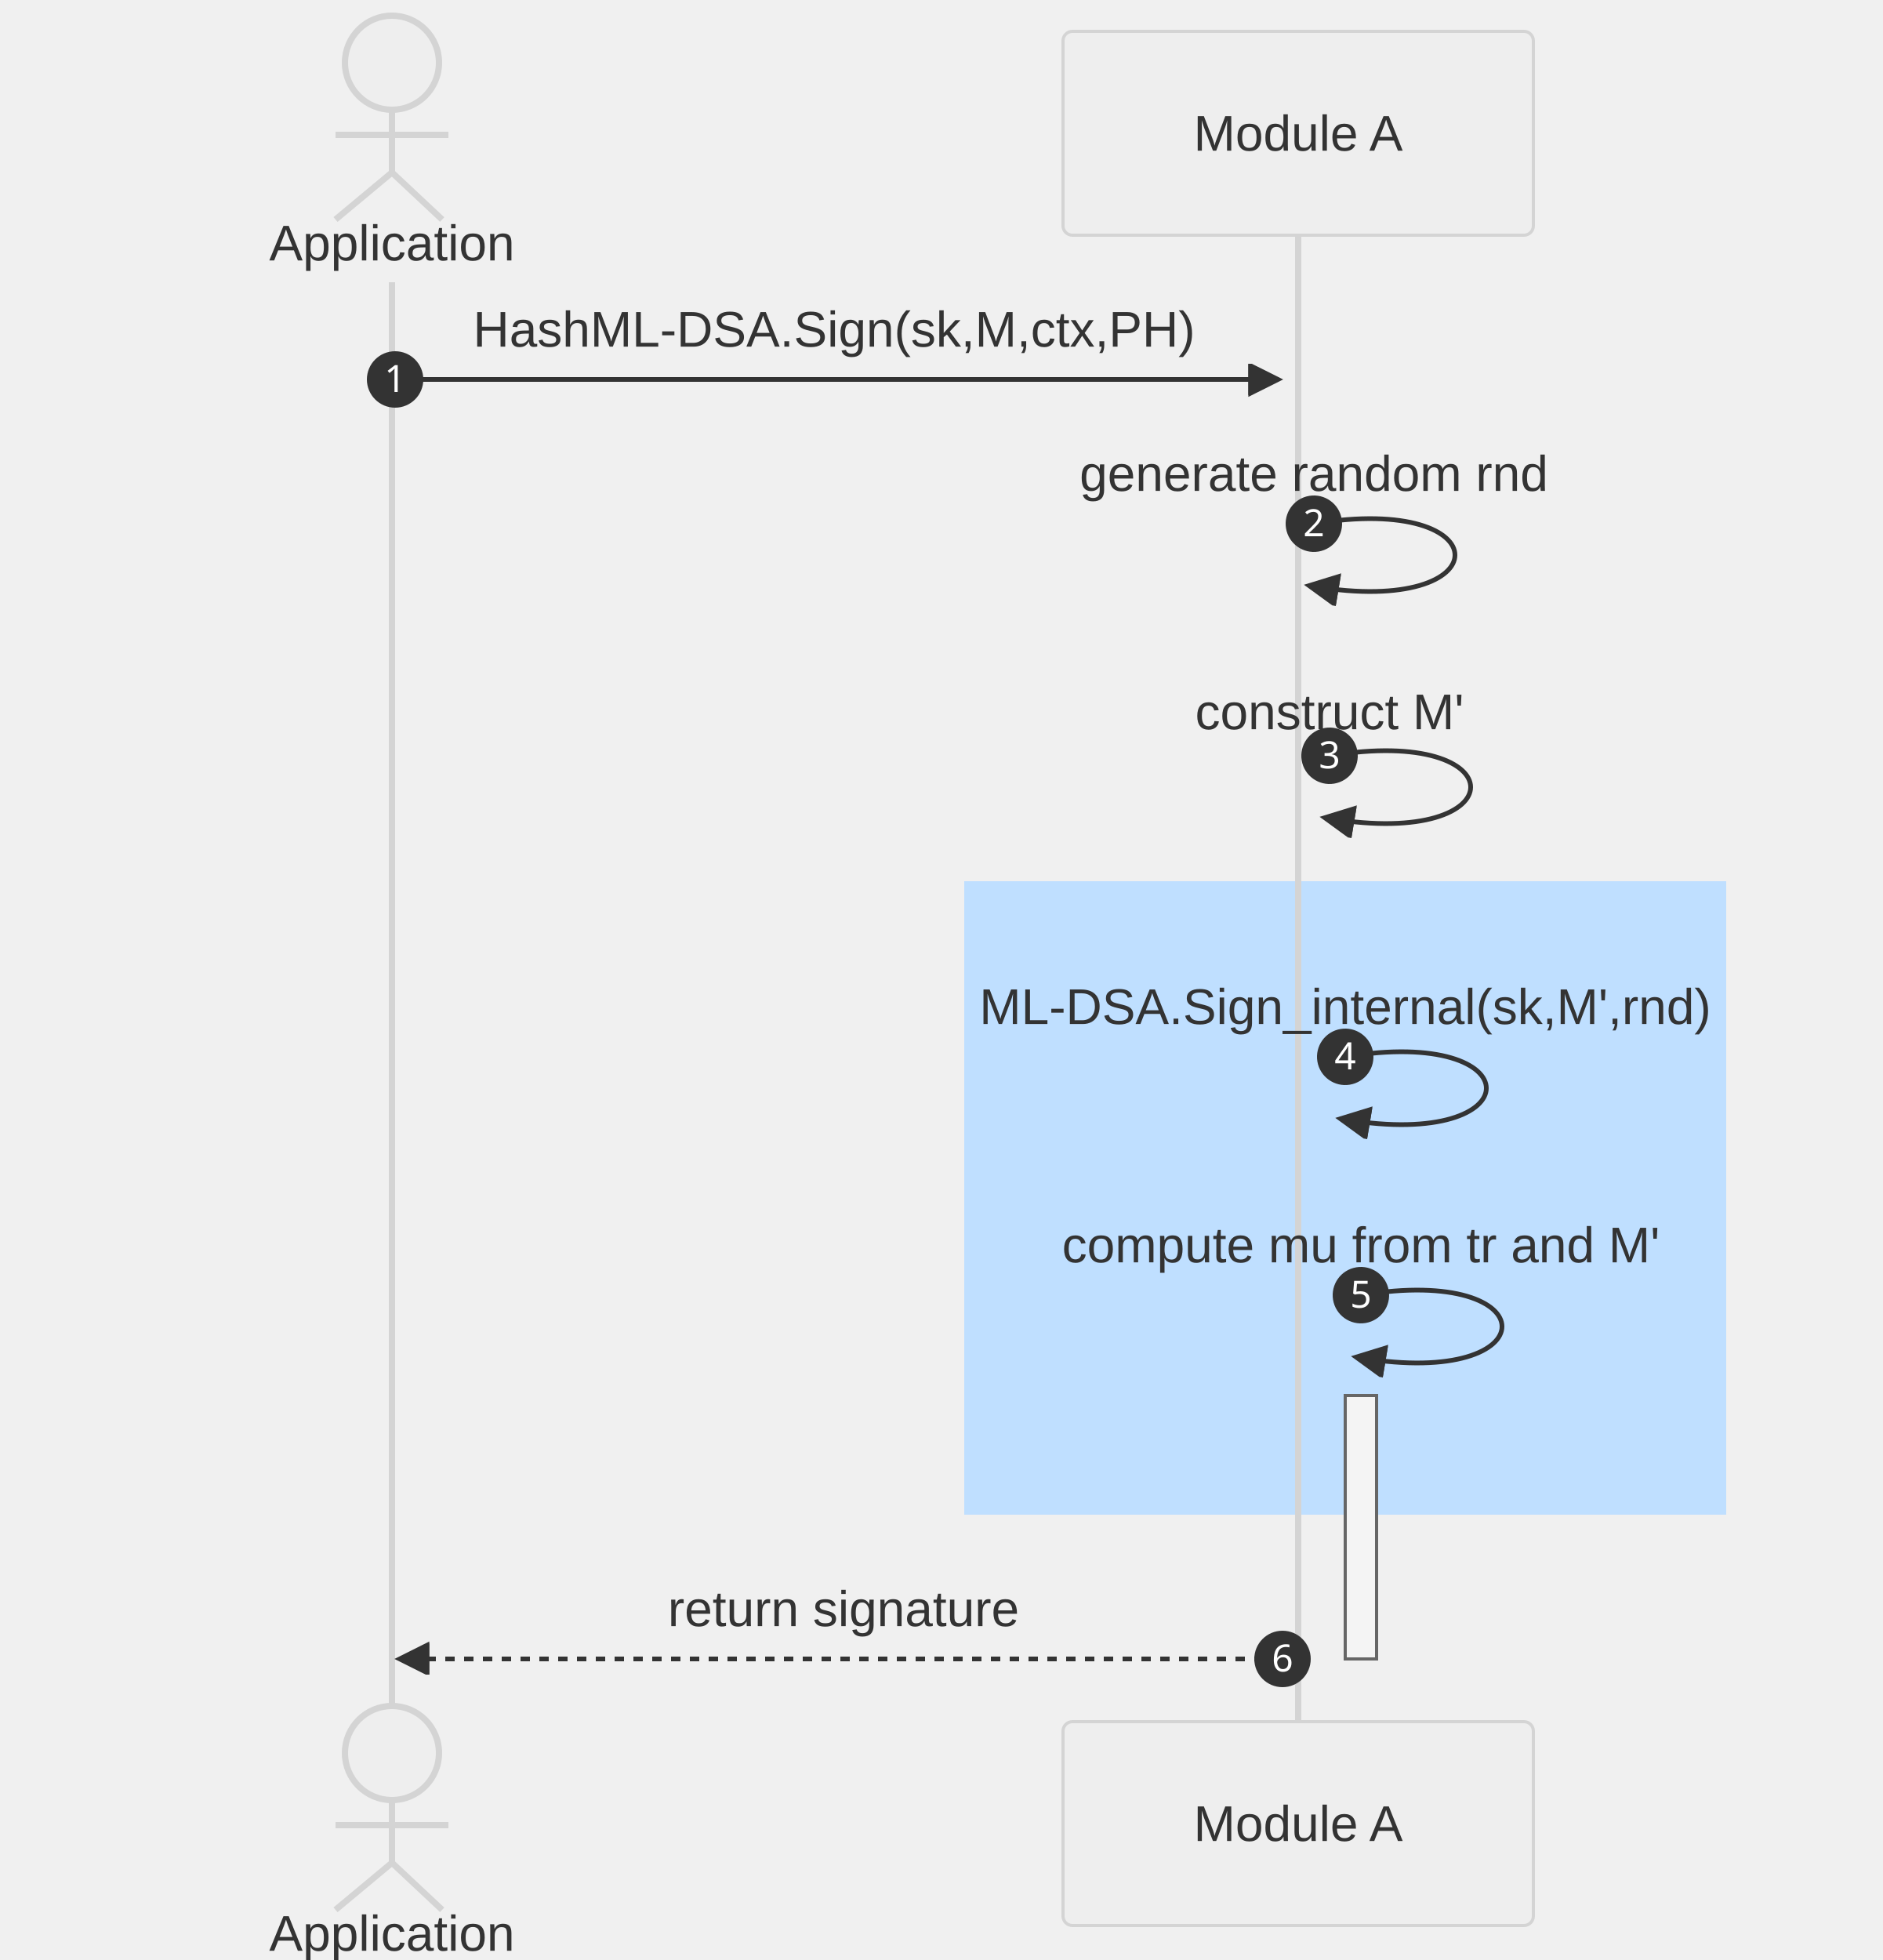
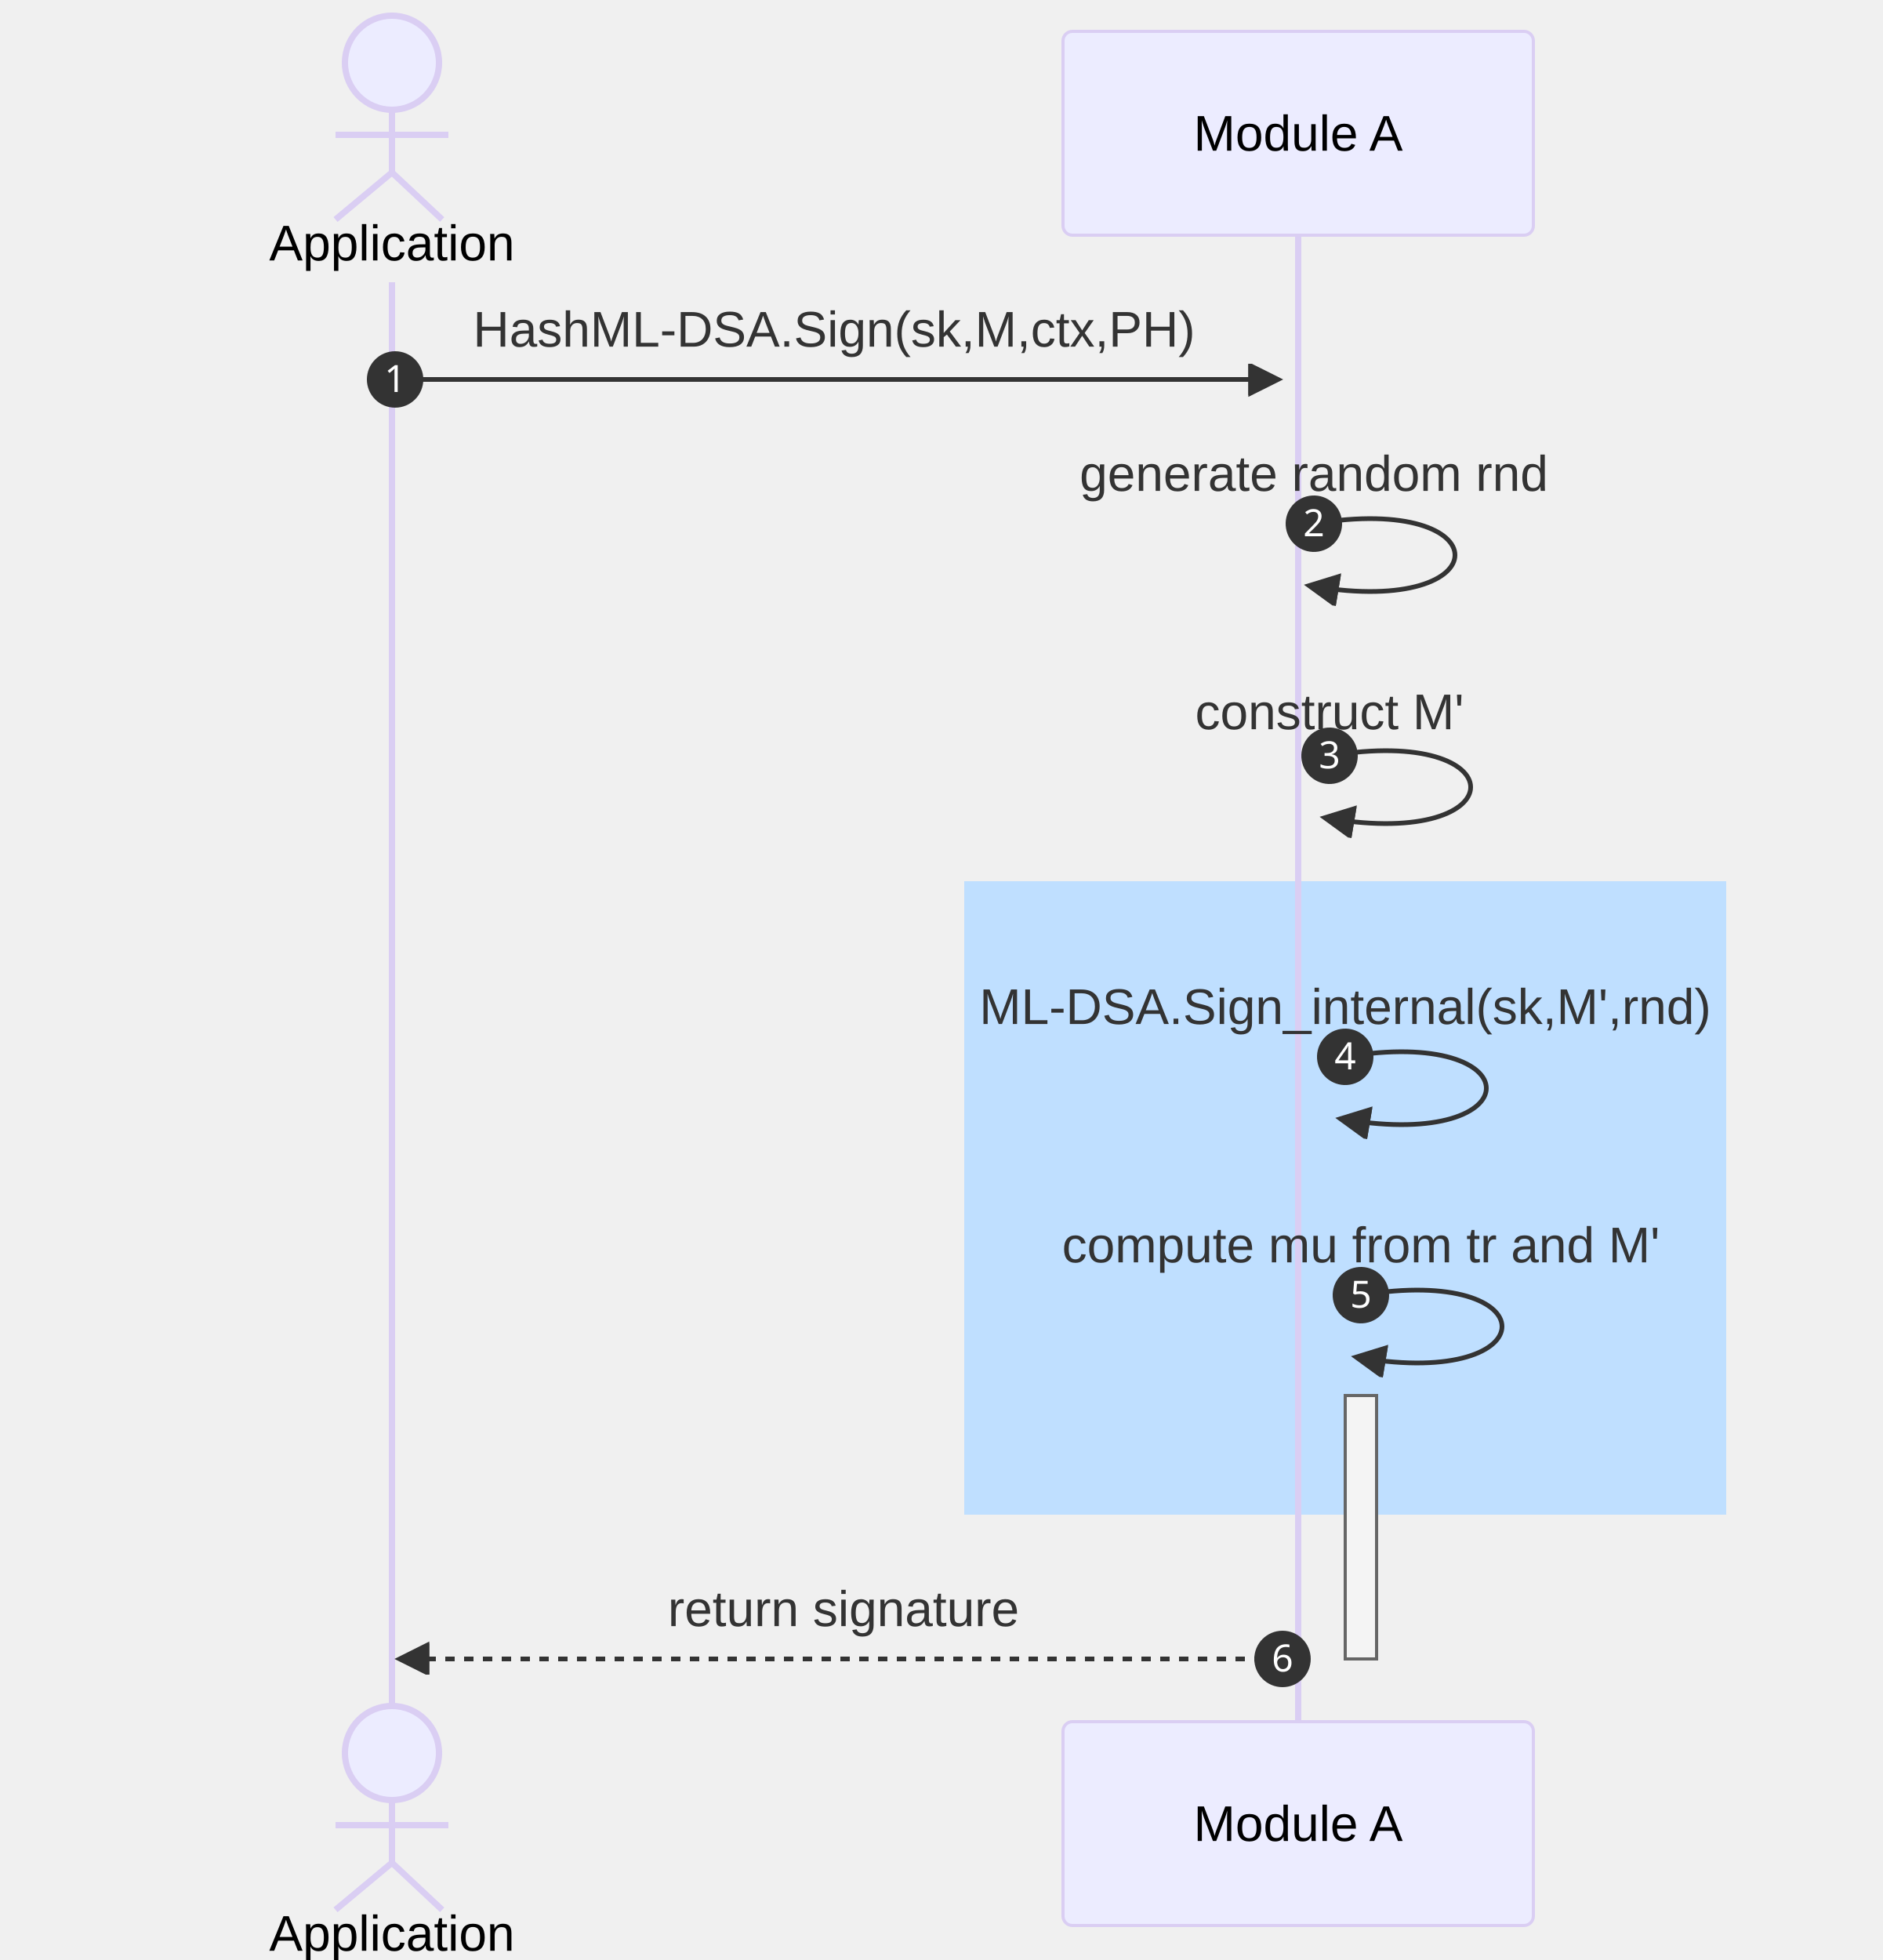
<svg xmlns="http://www.w3.org/2000/svg" aria-roledescription="sequence" role="graphics-document document" viewBox="-50 -10 600.5 625" style="max-width: 600.5px; background-color: transparent;" width="100%" id="my-svg">
  <rect class="rect" height="202" width="243" fill="rgb(191,223,255)" y="271" x="257.5" />
  <g>
    <rect class="actor actor-bottom" ry="3" rx="3" name="Module A" height="65" width="150" stroke="#666" fill="#eaeaea" y="539" x="289" />
    <text style="text-anchor: middle; font-size: 16px; font-weight: 400;" class="actor" alignment-baseline="central" dominant-baseline="central" y="571.5" x="364">
      <tspan dy="0" x="364">Module A</tspan>
    </text>
  </g>
  <g>
    <line stroke="#999" stroke-width="0.5px" class="200" y2="539" x2="364" y1="5" x1="364" id="actor1" />
    <g id="root-1">
      <rect class="actor actor-top" ry="3" rx="3" name="Module A" height="65" width="150" stroke="#666" fill="#eaeaea" y="0" x="289" />
      <text style="text-anchor: middle; font-size: 16px; font-weight: 400;" class="actor" alignment-baseline="central" dominant-baseline="central" y="32.5" x="364">
        <tspan dy="0" x="364">Module A</tspan>
      </text>
    </g>
  </g>
-   <style>#my-svg{font-family:"trebuchet ms",verdana,arial,sans-serif;font-size:16px;fill:#000000;}#my-svg .error-icon{fill:#552222;}#my-svg .error-text{fill:#552222;stroke:#552222;}#my-svg .edge-thickness-normal{stroke-width:2px;}#my-svg .edge-thickness-thick{stroke-width:3.5px;}#my-svg .edge-pattern-solid{stroke-dasharray:0;}#my-svg .edge-pattern-dashed{stroke-dasharray:3;}#my-svg .edge-pattern-dotted{stroke-dasharray:2;}#my-svg .marker{fill:#666;stroke:#666;}#my-svg .marker.cross{stroke:#666;}#my-svg svg{font-family:"trebuchet ms",verdana,arial,sans-serif;font-size:16px;}#my-svg .actor{stroke:hsl(0, 0%, 83%);fill:#eee;}#my-svg text.actor&gt;tspan{fill:#333;stroke:none;}#my-svg .actor-line{stroke:#666;}#my-svg .messageLine0{stroke-width:1.5;stroke-dasharray:none;stroke:#333;}#my-svg .messageLine1{stroke-width:1.5;stroke-dasharray:2,2;stroke:#333;}#my-svg #arrowhead path{fill:#333;stroke:#333;}#my-svg .sequenceNumber{fill:white;}#my-svg #sequencenumber{fill:#333;}#my-svg #crosshead path{fill:#333;stroke:#333;}#my-svg .messageText{fill:#333;stroke:none;}#my-svg .labelBox{stroke:hsl(0, 0%, 83%);fill:#eee;}#my-svg .labelText,#my-svg .labelText&gt;tspan{fill:#333;stroke:none;}#my-svg .loopText,#my-svg .loopText&gt;tspan{fill:#333;stroke:none;}#my-svg .loopLine{stroke-width:2px;stroke-dasharray:2,2;stroke:hsl(0, 0%, 83%);fill:hsl(0, 0%, 83%);}#my-svg .note{stroke:#999;fill:#666;}#my-svg .noteText,#my-svg .noteText&gt;tspan{fill:#fff;stroke:none;}#my-svg .activation0{fill:#f4f4f4;stroke:#666;}#my-svg .activation1{fill:#f4f4f4;stroke:#666;}#my-svg .activation2{fill:#f4f4f4;stroke:#666;}#my-svg .actorPopupMenu{position:absolute;}#my-svg .actorPopupMenuPanel{position:absolute;fill:#eee;box-shadow:0px 8px 16px 0px rgba(0,0,0,0.2);filter:drop-shadow(3px 5px 2px rgb(0 0 0 / 0.4));}#my-svg .actor-man line{stroke:hsl(0, 0%, 83%);fill:#eee;}#my-svg .actor-man circle,#my-svg line{stroke:hsl(0, 0%, 83%);fill:#eee;stroke-width:2px;}#my-svg :root{--mermaid-font-family:"trebuchet ms",verdana,arial,sans-serif;}</style>
+   <style>#my-svg{font-family:"trebuchet ms",verdana,arial,sans-serif;font-size:16px;fill:#333;}#my-svg .error-icon{fill:#552222;}#my-svg .error-text{fill:#552222;stroke:#552222;}#my-svg .edge-thickness-normal{stroke-width:2px;}#my-svg .edge-thickness-thick{stroke-width:3.5px;}#my-svg .edge-pattern-solid{stroke-dasharray:0;}#my-svg .edge-pattern-dashed{stroke-dasharray:3;}#my-svg .edge-pattern-dotted{stroke-dasharray:2;}#my-svg .marker{fill:#333333;stroke:#333333;}#my-svg .marker.cross{stroke:#333333;}#my-svg svg{font-family:"trebuchet ms",verdana,arial,sans-serif;font-size:16px;}#my-svg .actor{stroke:hsl(259.626, 59.777%, 87.902%);fill:#ECECFF;}#my-svg text.actor&gt;tspan{fill:black;stroke:none;}#my-svg .actor-line{stroke:grey;}#my-svg .messageLine0{stroke-width:1.5;stroke-dasharray:none;stroke:#333;}#my-svg .messageLine1{stroke-width:1.5;stroke-dasharray:2,2;stroke:#333;}#my-svg #arrowhead path{fill:#333;stroke:#333;}#my-svg .sequenceNumber{fill:white;}#my-svg #sequencenumber{fill:#333;}#my-svg #crosshead path{fill:#333;stroke:#333;}#my-svg .messageText{fill:#333;stroke:none;}#my-svg .labelBox{stroke:hsl(259.626, 59.777%, 87.902%);fill:#ECECFF;}#my-svg .labelText,#my-svg .labelText&gt;tspan{fill:black;stroke:none;}#my-svg .loopText,#my-svg .loopText&gt;tspan{fill:black;stroke:none;}#my-svg .loopLine{stroke-width:2px;stroke-dasharray:2,2;stroke:hsl(259.626, 59.777%, 87.902%);fill:hsl(259.626, 59.777%, 87.902%);}#my-svg .note{stroke:#aaaa33;fill:#fff5ad;}#my-svg .noteText,#my-svg .noteText&gt;tspan{fill:black;stroke:none;}#my-svg .activation0{fill:#f4f4f4;stroke:#666;}#my-svg .activation1{fill:#f4f4f4;stroke:#666;}#my-svg .activation2{fill:#f4f4f4;stroke:#666;}#my-svg .actorPopupMenu{position:absolute;}#my-svg .actorPopupMenuPanel{position:absolute;fill:#ECECFF;box-shadow:0px 8px 16px 0px rgba(0,0,0,0.2);filter:drop-shadow(3px 5px 2px rgb(0 0 0 / 0.4));}#my-svg .actor-man line{stroke:hsl(259.626, 59.777%, 87.902%);fill:#ECECFF;}#my-svg .actor-man circle,#my-svg line{stroke:hsl(259.626, 59.777%, 87.902%);fill:#ECECFF;stroke-width:2px;}#my-svg :root{--mermaid-font-family:"trebuchet ms",verdana,arial,sans-serif;}</style>
  <g />
  <defs>
    <symbol height="24" width="24" id="computer">
      <path d="M2 2v13h20v-13h-20zm18 11h-16v-9h16v9zm-10.228 6l.466-1h3.524l.467 1h-4.457zm14.228 3h-24l2-6h2.104l-1.33 4h18.45l-1.297-4h2.073l2 6zm-5-10h-14v-7h14v7z" transform="scale(.5)" />
    </symbol>
  </defs>
  <defs>
    <symbol clip-rule="evenodd" fill-rule="evenodd" id="database">
      <path d="M12.258.001l.256.004.255.005.253.008.251.01.249.012.247.015.246.016.242.019.241.02.239.023.236.024.233.027.231.028.229.031.225.032.223.034.22.036.217.038.214.04.211.041.208.043.205.045.201.046.198.048.194.05.191.051.187.053.183.054.18.056.175.057.172.059.168.06.163.061.16.063.155.064.15.066.074.033.073.033.071.034.07.034.069.035.068.035.067.035.066.035.064.036.064.036.062.036.06.036.06.037.058.037.058.037.055.038.055.038.053.038.052.038.051.039.05.039.048.039.047.039.045.04.044.04.043.04.041.04.04.041.039.041.037.041.036.041.034.041.033.042.032.042.03.042.029.042.027.042.026.043.024.043.023.043.021.043.02.043.018.044.017.043.015.044.013.044.012.044.011.045.009.044.007.045.006.045.004.045.002.045.001.045v17l-.001.045-.002.045-.004.045-.006.045-.007.045-.009.044-.011.045-.012.044-.013.044-.015.044-.017.043-.018.044-.02.043-.021.043-.023.043-.024.043-.026.043-.027.042-.029.042-.03.042-.032.042-.033.042-.034.041-.036.041-.037.041-.039.041-.04.041-.041.04-.043.04-.044.04-.045.04-.047.039-.048.039-.05.039-.051.039-.052.038-.053.038-.055.038-.055.038-.058.037-.058.037-.06.037-.06.036-.062.036-.064.036-.064.036-.066.035-.067.035-.068.035-.069.035-.07.034-.071.034-.073.033-.074.033-.15.066-.155.064-.16.063-.163.061-.168.06-.172.059-.175.057-.18.056-.183.054-.187.053-.191.051-.194.05-.198.048-.201.046-.205.045-.208.043-.211.041-.214.04-.217.038-.22.036-.223.034-.225.032-.229.031-.231.028-.233.027-.236.024-.239.023-.241.02-.242.019-.246.016-.247.015-.249.012-.251.01-.253.008-.255.005-.256.004-.258.001-.258-.001-.256-.004-.255-.005-.253-.008-.251-.01-.249-.012-.247-.015-.245-.016-.243-.019-.241-.02-.238-.023-.236-.024-.234-.027-.231-.028-.228-.031-.226-.032-.223-.034-.22-.036-.217-.038-.214-.04-.211-.041-.208-.043-.204-.045-.201-.046-.198-.048-.195-.05-.19-.051-.187-.053-.184-.054-.179-.056-.176-.057-.172-.059-.167-.06-.164-.061-.159-.063-.155-.064-.151-.066-.074-.033-.072-.033-.072-.034-.07-.034-.069-.035-.068-.035-.067-.035-.066-.035-.064-.036-.063-.036-.062-.036-.061-.036-.06-.037-.058-.037-.057-.037-.056-.038-.055-.038-.053-.038-.052-.038-.051-.039-.049-.039-.049-.039-.046-.039-.046-.04-.044-.04-.043-.04-.041-.04-.04-.041-.039-.041-.037-.041-.036-.041-.034-.041-.033-.042-.032-.042-.03-.042-.029-.042-.027-.042-.026-.043-.024-.043-.023-.043-.021-.043-.02-.043-.018-.044-.017-.043-.015-.044-.013-.044-.012-.044-.011-.045-.009-.044-.007-.045-.006-.045-.004-.045-.002-.045-.001-.045v-17l.001-.045.002-.045.004-.045.006-.045.007-.045.009-.044.011-.045.012-.044.013-.044.015-.044.017-.043.018-.044.02-.043.021-.043.023-.043.024-.043.026-.043.027-.042.029-.042.03-.042.032-.042.033-.042.034-.041.036-.041.037-.041.039-.041.04-.041.041-.04.043-.04.044-.04.046-.04.046-.039.049-.039.049-.039.051-.039.052-.038.053-.038.055-.038.056-.038.057-.037.058-.037.06-.037.061-.036.062-.036.063-.036.064-.036.066-.035.067-.035.068-.035.069-.035.07-.034.072-.034.072-.033.074-.033.151-.066.155-.064.159-.063.164-.061.167-.06.172-.059.176-.057.179-.056.184-.054.187-.053.19-.051.195-.05.198-.048.201-.046.204-.045.208-.043.211-.041.214-.04.217-.038.22-.036.223-.034.226-.032.228-.031.231-.028.234-.027.236-.024.238-.023.241-.02.243-.019.245-.016.247-.015.249-.012.251-.01.253-.008.255-.005.256-.004.258-.001.258.001zm-9.258 20.499v.01l.001.021.003.021.004.022.005.021.006.022.007.022.009.023.01.022.011.023.012.023.013.023.015.023.016.024.017.023.018.024.019.024.021.024.022.025.023.024.024.025.052.049.056.05.061.051.066.051.07.051.075.051.079.052.084.052.088.052.092.052.097.052.102.051.105.052.11.052.114.051.119.051.123.051.127.05.131.05.135.05.139.048.144.049.147.047.152.047.155.047.16.045.163.045.167.043.171.043.176.041.178.041.183.039.187.039.19.037.194.035.197.035.202.033.204.031.209.03.212.029.216.027.219.025.222.024.226.021.23.02.233.018.236.016.24.015.243.012.246.01.249.008.253.005.256.004.259.001.26-.001.257-.004.254-.005.25-.008.247-.011.244-.012.241-.014.237-.016.233-.018.231-.021.226-.021.224-.024.22-.026.216-.027.212-.028.21-.031.205-.031.202-.034.198-.034.194-.036.191-.037.187-.039.183-.04.179-.04.175-.042.172-.043.168-.044.163-.045.16-.046.155-.046.152-.047.148-.048.143-.049.139-.049.136-.05.131-.05.126-.05.123-.051.118-.052.114-.051.11-.052.106-.052.101-.052.096-.052.092-.052.088-.053.083-.051.079-.052.074-.052.07-.051.065-.051.06-.051.056-.05.051-.05.023-.024.023-.025.021-.024.02-.024.019-.024.018-.024.017-.024.015-.023.014-.024.013-.023.012-.023.01-.023.01-.022.008-.022.006-.022.006-.022.004-.022.004-.021.001-.021.001-.021v-4.127l-.077.055-.08.053-.083.054-.085.053-.087.052-.09.052-.093.051-.095.05-.097.05-.1.049-.102.049-.105.048-.106.047-.109.047-.111.046-.114.045-.115.045-.118.044-.12.043-.122.042-.124.042-.126.041-.128.04-.13.04-.132.038-.134.038-.135.037-.138.037-.139.035-.142.035-.143.034-.144.033-.147.032-.148.031-.15.03-.151.03-.153.029-.154.027-.156.027-.158.026-.159.025-.161.024-.162.023-.163.022-.165.021-.166.02-.167.019-.169.018-.169.017-.171.016-.173.015-.173.014-.175.013-.175.012-.177.011-.178.01-.179.008-.179.008-.181.006-.182.005-.182.004-.184.003-.184.002h-.37l-.184-.002-.184-.003-.182-.004-.182-.005-.181-.006-.179-.008-.179-.008-.178-.01-.176-.011-.176-.012-.175-.013-.173-.014-.172-.015-.171-.016-.17-.017-.169-.018-.167-.019-.166-.02-.165-.021-.163-.022-.162-.023-.161-.024-.159-.025-.157-.026-.156-.027-.155-.027-.153-.029-.151-.03-.15-.03-.148-.031-.146-.032-.145-.033-.143-.034-.141-.035-.14-.035-.137-.037-.136-.037-.134-.038-.132-.038-.13-.04-.128-.04-.126-.041-.124-.042-.122-.042-.12-.044-.117-.043-.116-.045-.113-.045-.112-.046-.109-.047-.106-.047-.105-.048-.102-.049-.1-.049-.097-.05-.095-.05-.093-.052-.09-.051-.087-.052-.085-.053-.083-.054-.08-.054-.077-.054v4.127zm0-5.654v.011l.001.021.003.021.004.021.005.022.006.022.007.022.009.022.01.022.011.023.012.023.013.023.015.024.016.023.017.024.018.024.019.024.021.024.022.024.023.025.024.024.052.05.056.05.061.05.066.051.07.051.075.052.079.051.084.052.088.052.092.052.097.052.102.052.105.052.11.051.114.051.119.052.123.05.127.051.131.05.135.049.139.049.144.048.147.048.152.047.155.046.16.045.163.045.167.044.171.042.176.042.178.04.183.04.187.038.19.037.194.036.197.034.202.033.204.032.209.03.212.028.216.027.219.025.222.024.226.022.23.02.233.018.236.016.24.014.243.012.246.01.249.008.253.006.256.003.259.001.26-.001.257-.003.254-.006.25-.008.247-.01.244-.012.241-.015.237-.016.233-.018.231-.02.226-.022.224-.024.22-.025.216-.027.212-.029.21-.03.205-.032.202-.033.198-.035.194-.036.191-.037.187-.039.183-.039.179-.041.175-.042.172-.043.168-.044.163-.045.16-.045.155-.047.152-.047.148-.048.143-.048.139-.05.136-.049.131-.05.126-.051.123-.051.118-.051.114-.052.11-.052.106-.052.101-.052.096-.052.092-.052.088-.052.083-.052.079-.052.074-.051.07-.052.065-.051.06-.05.056-.051.051-.049.023-.025.023-.024.021-.025.02-.024.019-.024.018-.024.017-.024.015-.023.014-.023.013-.024.012-.022.01-.023.01-.023.008-.022.006-.022.006-.022.004-.021.004-.022.001-.021.001-.021v-4.139l-.077.054-.08.054-.083.054-.085.052-.087.053-.09.051-.093.051-.095.051-.097.05-.1.049-.102.049-.105.048-.106.047-.109.047-.111.046-.114.045-.115.044-.118.044-.12.044-.122.042-.124.042-.126.041-.128.04-.13.039-.132.039-.134.038-.135.037-.138.036-.139.036-.142.035-.143.033-.144.033-.147.033-.148.031-.15.03-.151.03-.153.028-.154.028-.156.027-.158.026-.159.025-.161.024-.162.023-.163.022-.165.021-.166.02-.167.019-.169.018-.169.017-.171.016-.173.015-.173.014-.175.013-.175.012-.177.011-.178.009-.179.009-.179.007-.181.007-.182.005-.182.004-.184.003-.184.002h-.37l-.184-.002-.184-.003-.182-.004-.182-.005-.181-.007-.179-.007-.179-.009-.178-.009-.176-.011-.176-.012-.175-.013-.173-.014-.172-.015-.171-.016-.17-.017-.169-.018-.167-.019-.166-.02-.165-.021-.163-.022-.162-.023-.161-.024-.159-.025-.157-.026-.156-.027-.155-.028-.153-.028-.151-.03-.15-.03-.148-.031-.146-.033-.145-.033-.143-.033-.141-.035-.14-.036-.137-.036-.136-.037-.134-.038-.132-.039-.13-.039-.128-.04-.126-.041-.124-.042-.122-.043-.12-.043-.117-.044-.116-.044-.113-.046-.112-.046-.109-.046-.106-.047-.105-.048-.102-.049-.1-.049-.097-.05-.095-.051-.093-.051-.09-.051-.087-.053-.085-.052-.083-.054-.08-.054-.077-.054v4.139zm0-5.666v.011l.001.02.003.022.004.021.005.022.006.021.007.022.009.023.01.022.011.023.012.023.013.023.015.023.016.024.017.024.018.023.019.024.021.025.022.024.023.024.024.025.052.05.056.05.061.05.066.051.07.051.075.052.079.051.084.052.088.052.092.052.097.052.102.052.105.051.11.052.114.051.119.051.123.051.127.05.131.05.135.05.139.049.144.048.147.048.152.047.155.046.16.045.163.045.167.043.171.043.176.042.178.04.183.04.187.038.19.037.194.036.197.034.202.033.204.032.209.03.212.028.216.027.219.025.222.024.226.021.23.02.233.018.236.017.24.014.243.012.246.01.249.008.253.006.256.003.259.001.26-.001.257-.003.254-.006.25-.008.247-.01.244-.013.241-.014.237-.016.233-.018.231-.02.226-.022.224-.024.22-.025.216-.027.212-.029.21-.03.205-.032.202-.033.198-.035.194-.036.191-.037.187-.039.183-.039.179-.041.175-.042.172-.043.168-.044.163-.045.16-.045.155-.047.152-.047.148-.048.143-.049.139-.049.136-.049.131-.051.126-.05.123-.051.118-.052.114-.051.11-.052.106-.052.101-.052.096-.052.092-.052.088-.052.083-.052.079-.052.074-.052.07-.051.065-.051.06-.051.056-.05.051-.049.023-.025.023-.025.021-.024.02-.024.019-.024.018-.024.017-.024.015-.023.014-.024.013-.023.012-.023.01-.022.01-.023.008-.022.006-.022.006-.022.004-.022.004-.021.001-.021.001-.021v-4.153l-.077.054-.08.054-.083.053-.085.053-.087.053-.09.051-.093.051-.095.051-.097.05-.1.049-.102.048-.105.048-.106.048-.109.046-.111.046-.114.046-.115.044-.118.044-.12.043-.122.043-.124.042-.126.041-.128.04-.13.039-.132.039-.134.038-.135.037-.138.036-.139.036-.142.034-.143.034-.144.033-.147.032-.148.032-.15.03-.151.03-.153.028-.154.028-.156.027-.158.026-.159.024-.161.024-.162.023-.163.023-.165.021-.166.02-.167.019-.169.018-.169.017-.171.016-.173.015-.173.014-.175.013-.175.012-.177.01-.178.01-.179.009-.179.007-.181.006-.182.006-.182.004-.184.003-.184.001-.185.001-.185-.001-.184-.001-.184-.003-.182-.004-.182-.006-.181-.006-.179-.007-.179-.009-.178-.01-.176-.01-.176-.012-.175-.013-.173-.014-.172-.015-.171-.016-.17-.017-.169-.018-.167-.019-.166-.02-.165-.021-.163-.023-.162-.023-.161-.024-.159-.024-.157-.026-.156-.027-.155-.028-.153-.028-.151-.03-.15-.03-.148-.032-.146-.032-.145-.033-.143-.034-.141-.034-.14-.036-.137-.036-.136-.037-.134-.038-.132-.039-.13-.039-.128-.041-.126-.041-.124-.041-.122-.043-.12-.043-.117-.044-.116-.044-.113-.046-.112-.046-.109-.046-.106-.048-.105-.048-.102-.048-.1-.05-.097-.049-.095-.051-.093-.051-.09-.052-.087-.052-.085-.053-.083-.053-.08-.054-.077-.054v4.153zm8.74-8.179l-.257.004-.254.005-.25.008-.247.011-.244.012-.241.014-.237.016-.233.018-.231.021-.226.022-.224.023-.22.026-.216.027-.212.028-.21.031-.205.032-.202.033-.198.034-.194.036-.191.038-.187.038-.183.04-.179.041-.175.042-.172.043-.168.043-.163.045-.16.046-.155.046-.152.048-.148.048-.143.048-.139.049-.136.05-.131.05-.126.051-.123.051-.118.051-.114.052-.11.052-.106.052-.101.052-.096.052-.092.052-.088.052-.083.052-.079.052-.074.051-.07.052-.065.051-.06.05-.056.05-.051.05-.023.025-.023.024-.021.024-.02.025-.019.024-.018.024-.017.023-.015.024-.014.023-.013.023-.012.023-.01.023-.01.022-.008.022-.006.023-.006.021-.004.022-.004.021-.001.021-.001.021.001.021.001.021.004.021.004.022.006.021.006.023.008.022.01.022.01.023.012.023.013.023.014.023.015.024.017.023.018.024.019.024.02.025.021.024.023.024.023.025.051.05.056.05.06.05.065.051.07.052.074.051.079.052.083.052.088.052.092.052.096.052.101.052.106.052.11.052.114.052.118.051.123.051.126.051.131.05.136.05.139.049.143.048.148.048.152.048.155.046.16.046.163.045.168.043.172.043.175.042.179.041.183.04.187.038.191.038.194.036.198.034.202.033.205.032.21.031.212.028.216.027.22.026.224.023.226.022.231.021.233.018.237.016.241.014.244.012.247.011.25.008.254.005.257.004.26.001.26-.001.257-.004.254-.005.25-.008.247-.011.244-.012.241-.014.237-.016.233-.018.231-.021.226-.022.224-.023.22-.026.216-.027.212-.028.21-.031.205-.032.202-.033.198-.034.194-.036.191-.038.187-.038.183-.04.179-.041.175-.042.172-.043.168-.043.163-.045.16-.046.155-.046.152-.048.148-.048.143-.048.139-.049.136-.05.131-.05.126-.051.123-.051.118-.051.114-.052.11-.052.106-.052.101-.052.096-.052.092-.052.088-.052.083-.052.079-.052.074-.051.07-.052.065-.051.06-.05.056-.05.051-.05.023-.025.023-.024.021-.024.02-.025.019-.024.018-.024.017-.023.015-.024.014-.023.013-.023.012-.023.01-.023.01-.022.008-.022.006-.023.006-.021.004-.022.004-.021.001-.021.001-.021-.001-.021-.001-.021-.004-.021-.004-.022-.006-.021-.006-.023-.008-.022-.01-.022-.01-.023-.012-.023-.013-.023-.014-.023-.015-.024-.017-.023-.018-.024-.019-.024-.02-.025-.021-.024-.023-.024-.023-.025-.051-.05-.056-.05-.06-.05-.065-.051-.07-.052-.074-.051-.079-.052-.083-.052-.088-.052-.092-.052-.096-.052-.101-.052-.106-.052-.11-.052-.114-.052-.118-.051-.123-.051-.126-.051-.131-.05-.136-.05-.139-.049-.143-.048-.148-.048-.152-.048-.155-.046-.16-.046-.163-.045-.168-.043-.172-.043-.175-.042-.179-.041-.183-.04-.187-.038-.191-.038-.194-.036-.198-.034-.202-.033-.205-.032-.21-.031-.212-.028-.216-.027-.22-.026-.224-.023-.226-.022-.231-.021-.233-.018-.237-.016-.241-.014-.244-.012-.247-.011-.25-.008-.254-.005-.257-.004-.26-.001-.26.001z" transform="scale(.5)" />
    </symbol>
  </defs>
  <defs>
    <symbol height="24" width="24" id="clock">
      <path d="M12 2c5.514 0 10 4.486 10 10s-4.486 10-10 10-10-4.486-10-10 4.486-10 10-10zm0-2c-6.627 0-12 5.373-12 12s5.373 12 12 12 12-5.373 12-12-5.373-12-12-12zm5.848 12.459c.202.038.202.333.001.372-1.907.361-6.045 1.111-6.547 1.111-.719 0-1.301-.582-1.301-1.301 0-.512.77-5.447 1.125-7.445.034-.192.312-.181.343.014l.985 6.238 5.394 1.011z" transform="scale(.5)" />
    </symbol>
  </defs>
  <defs>
    <marker orient="auto" markerHeight="12" markerWidth="12" markerUnits="userSpaceOnUse" refY="5" refX="7.9" id="arrowhead">
      <path d="M 0 0 L 10 5 L 0 10 z" />
    </marker>
  </defs>
  <defs>
    <marker refY="4.5" refX="4" orient="auto" markerHeight="8" markerWidth="15" id="crosshead">
      <path style="stroke-dasharray: 0, 0;" d="M 1,2 L 6,7 M 6,2 L 1,7" stroke-width="1pt" stroke="#000000" fill="none" />
    </marker>
  </defs>
  <defs>
    <marker orient="auto" markerHeight="28" markerWidth="20" refY="7" refX="15.5" id="filled-head">
      <path d="M 18,7 L9,13 L14,7 L9,1 Z" />
    </marker>
  </defs>
  <defs>
    <marker orient="auto" markerHeight="40" markerWidth="60" refY="15" refX="15" id="sequencenumber">
      <circle r="6" cy="15" cx="15" />
    </marker>
  </defs>
  <g />
  <g />
  <g />
  <g />
  <g>
    <rect class="activation1" ry="0" rx="0" height="84" width="10" stroke="#666" fill="#EDF2AE" y="435" x="379" />
  </g>
  <line stroke="#999" stroke-width="0.5px" class="200" y2="539" x2="75" y1="80" x1="75" id="actor0" />
  <g name="Application" class="actor-man actor-top">
    <line y2="45" x2="75" y1="25" x1="75" id="actor-man-torso0" />
    <line y2="33" x2="93" y1="33" x1="57" id="actor-man-arms0" />
    <line y2="45" x2="75" y1="60" x1="57" />
    <line y2="60" x2="91" y1="45" x1="75" />
    <circle height="65" width="150" r="15" cy="10" cx="75" />
    <text style="text-anchor: middle; font-size: 16px; font-weight: 400;" class="actor" alignment-baseline="central" dominant-baseline="central" y="67.5" x="75">
      <tspan dy="0" x="75">Application</tspan>
    </text>
  </g>
  <text style="font-size: 16px; font-weight: 400;" dy="1em" class="messageText" alignment-baseline="middle" dominant-baseline="middle" text-anchor="middle" y="80" x="216">HashML-DSA.Sign(sk,M,ctx,PH)</text>
  <line style="fill: none;" marker-start="url(#sequencenumber)" marker-end="url(#arrowhead)" stroke="none" stroke-width="2" class="messageLine0" y2="111" x2="356" y1="111" x1="76" />
  <text class="sequenceNumber" text-anchor="middle" font-size="12px" font-family="sans-serif" y="115" x="76">1</text>
  <text style="font-size: 16px; font-weight: 400;" dy="1em" class="messageText" alignment-baseline="middle" dominant-baseline="middle" text-anchor="middle" y="126" x="369">generate random rnd</text>
  <path style="fill: none;" marker-start="url(#sequencenumber)" marker-end="url(#arrowhead)" stroke="none" stroke-width="2" class="messageLine0" d="M 369,157 C 429,147 429,187 369,177" />
  <text class="sequenceNumber" text-anchor="middle" font-size="12px" font-family="sans-serif" y="161" x="369">2</text>
  <text style="font-size: 16px; font-weight: 400;" dy="1em" class="messageText" alignment-baseline="middle" dominant-baseline="middle" text-anchor="middle" y="202" x="374">construct M'</text>
  <path style="fill: none;" marker-start="url(#sequencenumber)" marker-end="url(#arrowhead)" stroke="none" stroke-width="2" class="messageLine0" d="M 374,231 C 434,221 434,261 374,251" />
  <text class="sequenceNumber" text-anchor="middle" font-size="12px" font-family="sans-serif" y="235" x="374">3</text>
  <text style="font-size: 16px; font-weight: 400;" dy="1em" class="messageText" alignment-baseline="middle" dominant-baseline="middle" text-anchor="middle" y="296" x="379">ML-DSA.Sign_internal(sk,M',rnd)</text>
  <path style="fill: none;" marker-start="url(#sequencenumber)" marker-end="url(#arrowhead)" stroke="none" stroke-width="2" class="messageLine0" d="M 379,327 C 439,317 439,357 379,347" />
  <text class="sequenceNumber" text-anchor="middle" font-size="12px" font-family="sans-serif" y="331" x="379">4</text>
  <text style="font-size: 16px; font-weight: 400;" dy="1em" class="messageText" alignment-baseline="middle" dominant-baseline="middle" text-anchor="middle" y="372" x="384">compute mu from tr and M'</text>
  <path style="fill: none;" marker-start="url(#sequencenumber)" marker-end="url(#arrowhead)" stroke="none" stroke-width="2" class="messageLine0" d="M 384,403 C 444,393 444,433 384,423" />
  <text class="sequenceNumber" text-anchor="middle" font-size="12px" font-family="sans-serif" y="407" x="384">5</text>
  <text style="font-size: 16px; font-weight: 400;" dy="1em" class="messageText" alignment-baseline="middle" dominant-baseline="middle" text-anchor="middle" y="488" x="219">return signature</text>
  <line style="stroke-dasharray: 3, 3; fill: none;" marker-start="url(#sequencenumber)" marker-end="url(#arrowhead)" stroke="none" stroke-width="2" class="messageLine1" y2="519" x2="79" y1="519" x1="359" />
  <text class="sequenceNumber" text-anchor="middle" font-size="12px" font-family="sans-serif" y="523" x="359">6</text>
  <g name="Application" class="actor-man actor-bottom">
    <line y2="584" x2="75" y1="564" x1="75" id="actor-man-torso1" />
    <line y2="572" x2="93" y1="572" x1="57" id="actor-man-arms1" />
    <line y2="584" x2="75" y1="599" x1="57" />
    <line y2="599" x2="91" y1="584" x1="75" />
    <circle height="65" width="150" r="15" cy="549" cx="75" />
    <text style="text-anchor: middle; font-size: 16px; font-weight: 400;" class="actor" alignment-baseline="central" dominant-baseline="central" y="606.5" x="75">
      <tspan dy="0" x="75">Application</tspan>
    </text>
  </g>
</svg>
